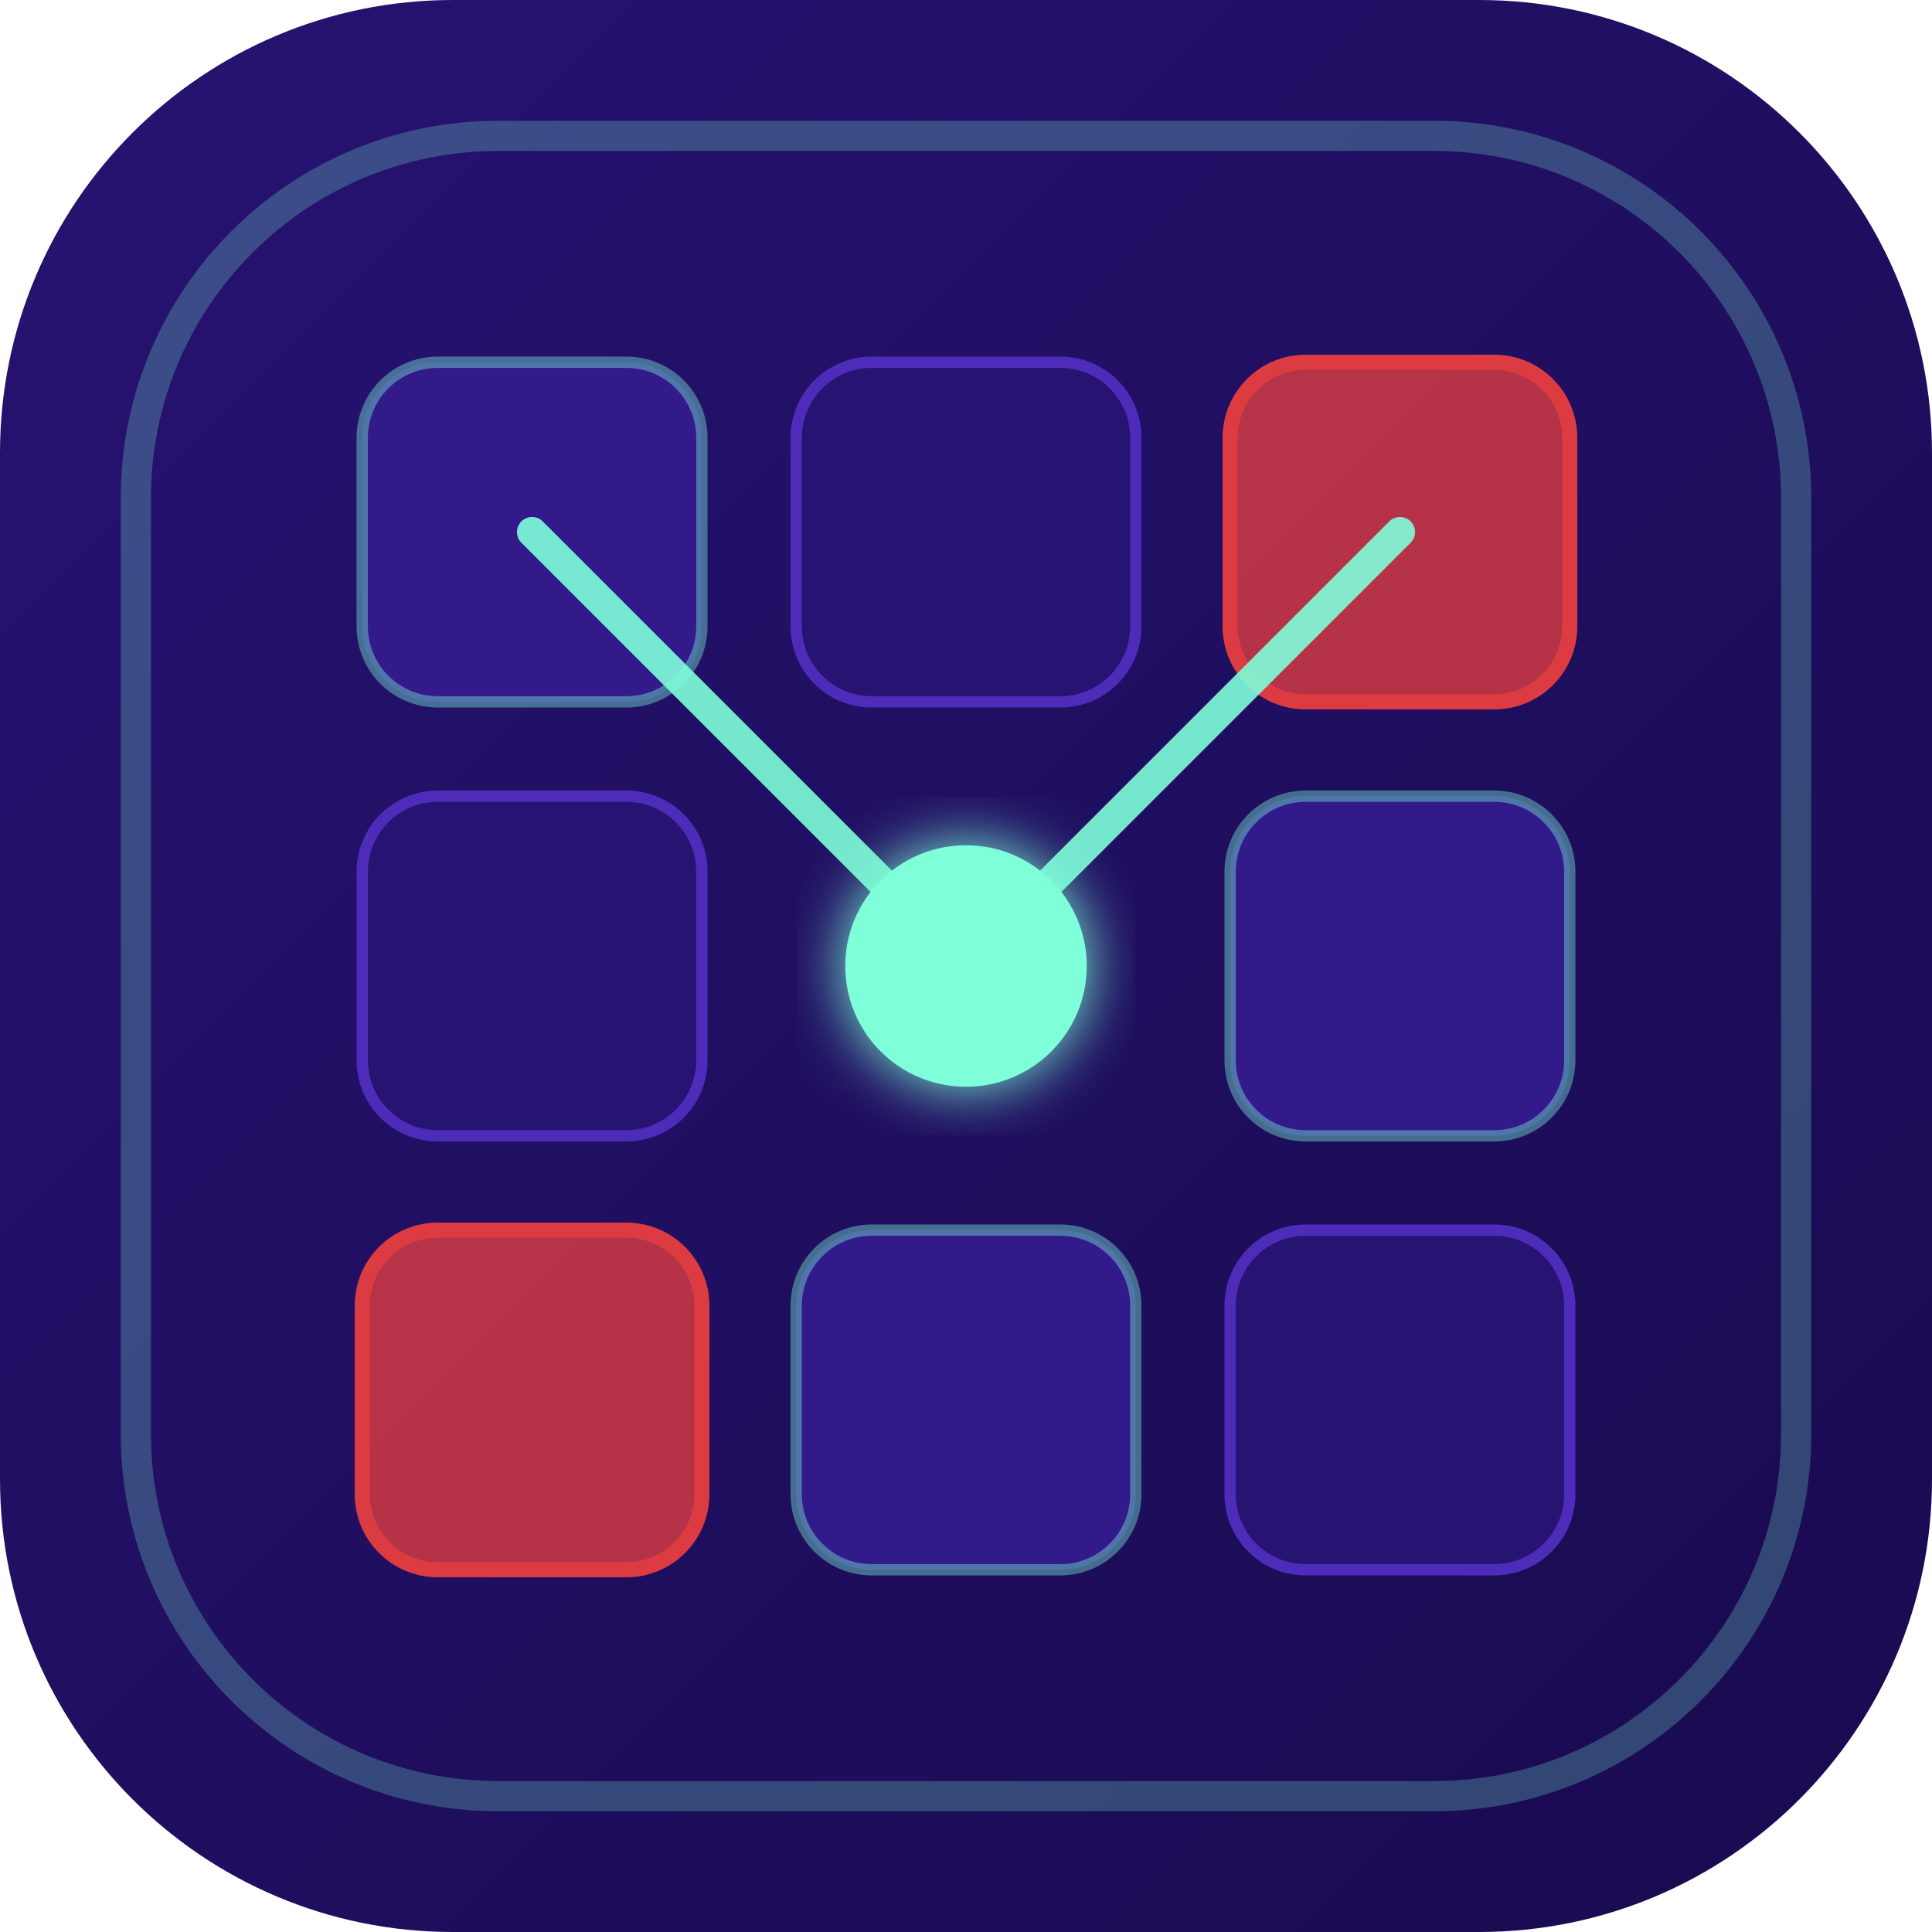
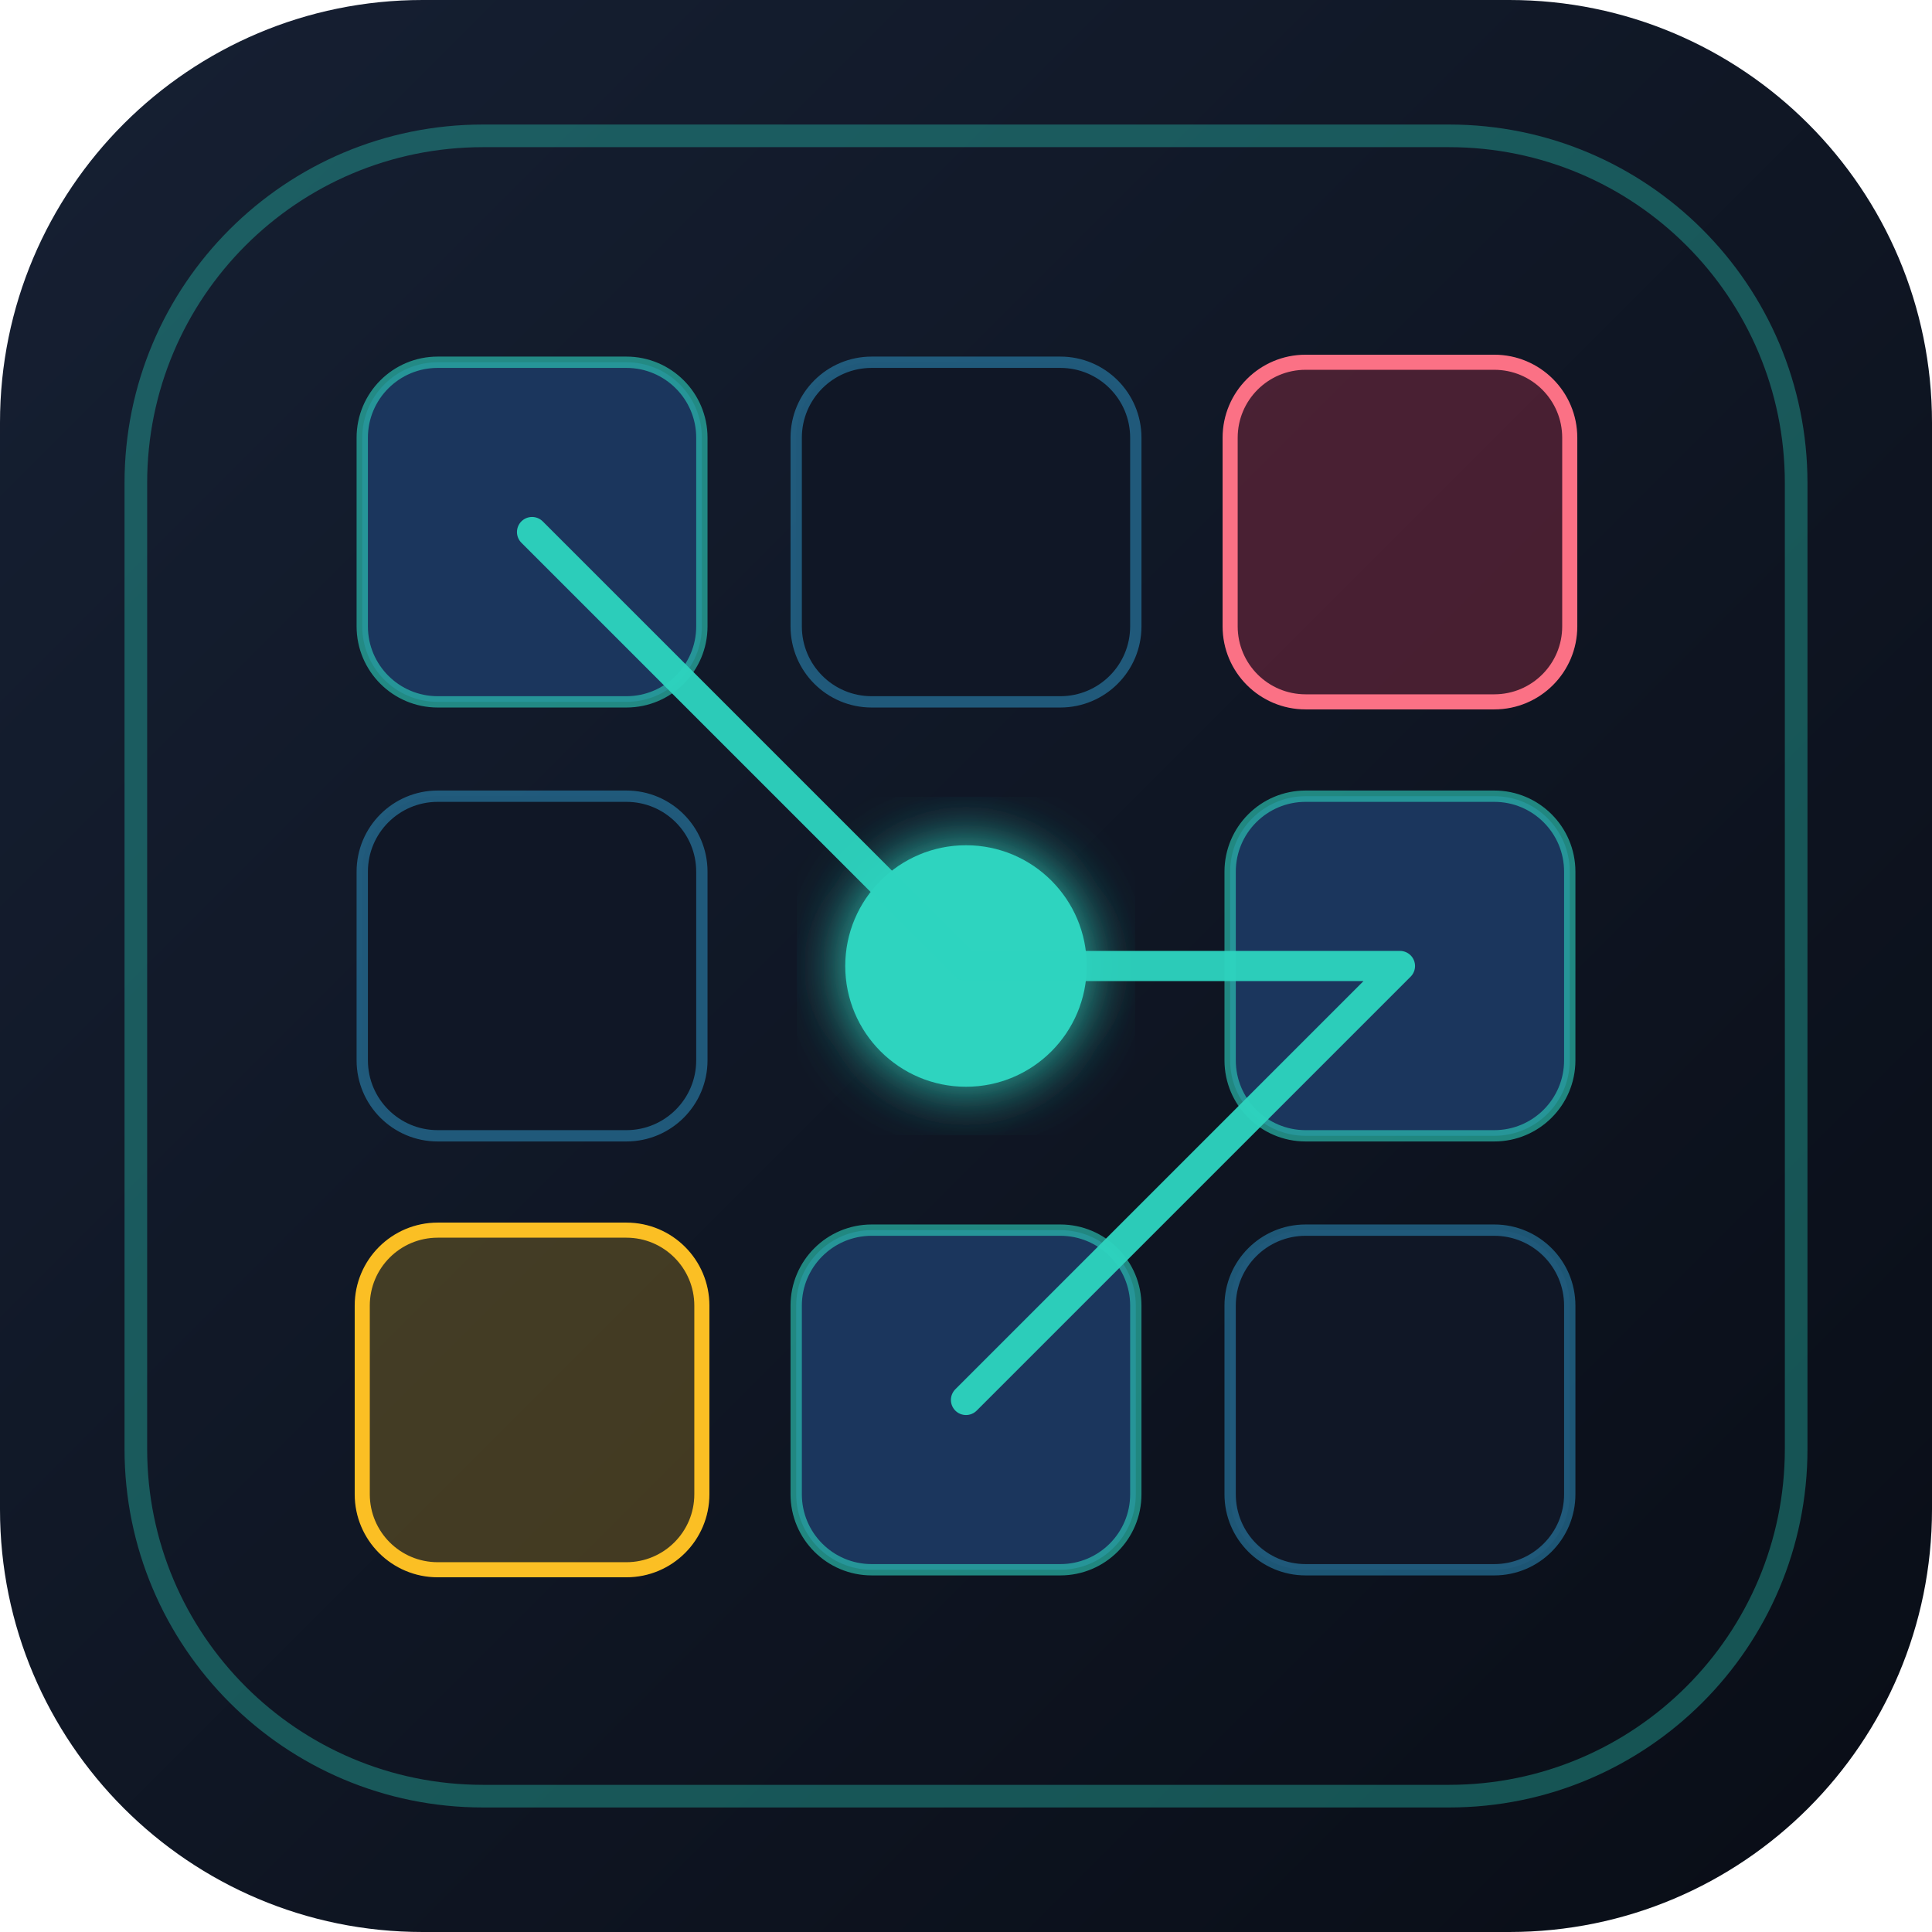
<svg xmlns="http://www.w3.org/2000/svg" viewBox="0 0 512 512" width="100%" height="100%">
  <defs>
    <linearGradient id="bg" x1="0%" y1="0%" x2="100%" y2="100%">
-       <stop offset="0%" stop-color="#271372" />
-       <stop offset="100%" stop-color="#190a4f" />
+       <stop offset="0%" stop-color="#162033" />
+       <stop offset="100%" stop-color="#090d16" />
    </linearGradient>
    <filter id="soft-glow" x="-20%" y="-20%" width="140%" height="140%">
      <feGaussianBlur stdDeviation="8" result="blur" />
      <feComposite in="SourceGraphic" in2="blur" operator="over" />
    </filter>
  </defs>
-   <rect width="512" height="512" rx="120" fill="url(#bg)" />
-   <rect x="36" y="36" width="440" height="440" rx="96" fill="none" stroke="#7efed9" stroke-width="8" stroke-opacity="0.25" />
+   <rect width="512" height="512" rx="112" fill="url(#bg)" />
+   <rect x="36" y="36" width="440" height="440" rx="92" fill="none" stroke="#2dd4bf" stroke-width="6" stroke-opacity="0.35" />
  <g transform="translate(96, 96)">
-     <rect x="0" y="0" width="90" height="90" rx="20" fill="#321a8a" stroke="#7efed9" stroke-width="3" stroke-opacity="0.4" />
-     <rect x="115" y="0" width="90" height="90" rx="20" fill="#271372" stroke="#4d2cba" stroke-width="3" />
-     <rect x="230" y="0" width="90" height="90" rx="20" fill="#dc3c41" fill-opacity="0.8" stroke="#dc3c41" stroke-width="4" />
-     <rect x="0" y="115" width="90" height="90" rx="20" fill="#271372" stroke="#4d2cba" stroke-width="3" />
-     <circle cx="160" cy="160" r="32" fill="#7efed9" filter="url(#soft-glow)" />
-     <rect x="230" y="115" width="90" height="90" rx="20" fill="#321a8a" stroke="#7efed9" stroke-width="3" stroke-opacity="0.4" />
-     <rect x="0" y="230" width="90" height="90" rx="20" fill="#dc3c41" fill-opacity="0.8" stroke="#dc3c41" stroke-width="4" />
-     <rect x="115" y="230" width="90" height="90" rx="20" fill="#321a8a" stroke="#7efed9" stroke-width="3" stroke-opacity="0.4" />
-     <rect x="230" y="230" width="90" height="90" rx="20" fill="#271372" stroke="#4d2cba" stroke-width="3" />
-     <path d="M 45 45 L 160 160 L 275 45" fill="none" stroke="#7efed9" stroke-width="8" stroke-linecap="round" stroke-linejoin="round" opacity="0.9" />
+     <rect x="0" y="0" width="90" height="90" rx="20" fill="#1b365d" stroke="#2dd4bf" stroke-width="3" stroke-opacity="0.6" />
+     <rect x="115" y="0" width="90" height="90" rx="20" fill="#101726" stroke="#38bdf8" stroke-width="3" stroke-opacity="0.4" />
+     <rect x="230" y="0" width="90" height="90" rx="20" fill="#f43f5e" fill-opacity="0.25" stroke="#fb7185" stroke-width="4" />
+     <rect x="0" y="115" width="90" height="90" rx="20" fill="#101726" stroke="#38bdf8" stroke-width="3" stroke-opacity="0.4" />
+     <circle cx="160" cy="160" r="32" fill="#2dd4bf" filter="url(#soft-glow)" />
+     <rect x="230" y="115" width="90" height="90" rx="20" fill="#1b365d" stroke="#2dd4bf" stroke-width="3" stroke-opacity="0.6" />
+     <rect x="0" y="230" width="90" height="90" rx="20" fill="#fbbf24" fill-opacity="0.22" stroke="#fbbf24" stroke-width="4" />
+     <rect x="115" y="230" width="90" height="90" rx="20" fill="#1b365d" stroke="#2dd4bf" stroke-width="3" stroke-opacity="0.6" />
+     <rect x="230" y="230" width="90" height="90" rx="20" fill="#101726" stroke="#38bdf8" stroke-width="3" stroke-opacity="0.4" />
+     <path d="M 45 45 L 160 160 L 275 160 L 160 275" fill="none" stroke="#2dd4bf" stroke-width="8" stroke-linecap="round" stroke-linejoin="round" opacity="0.95" />
  </g>
</svg>
